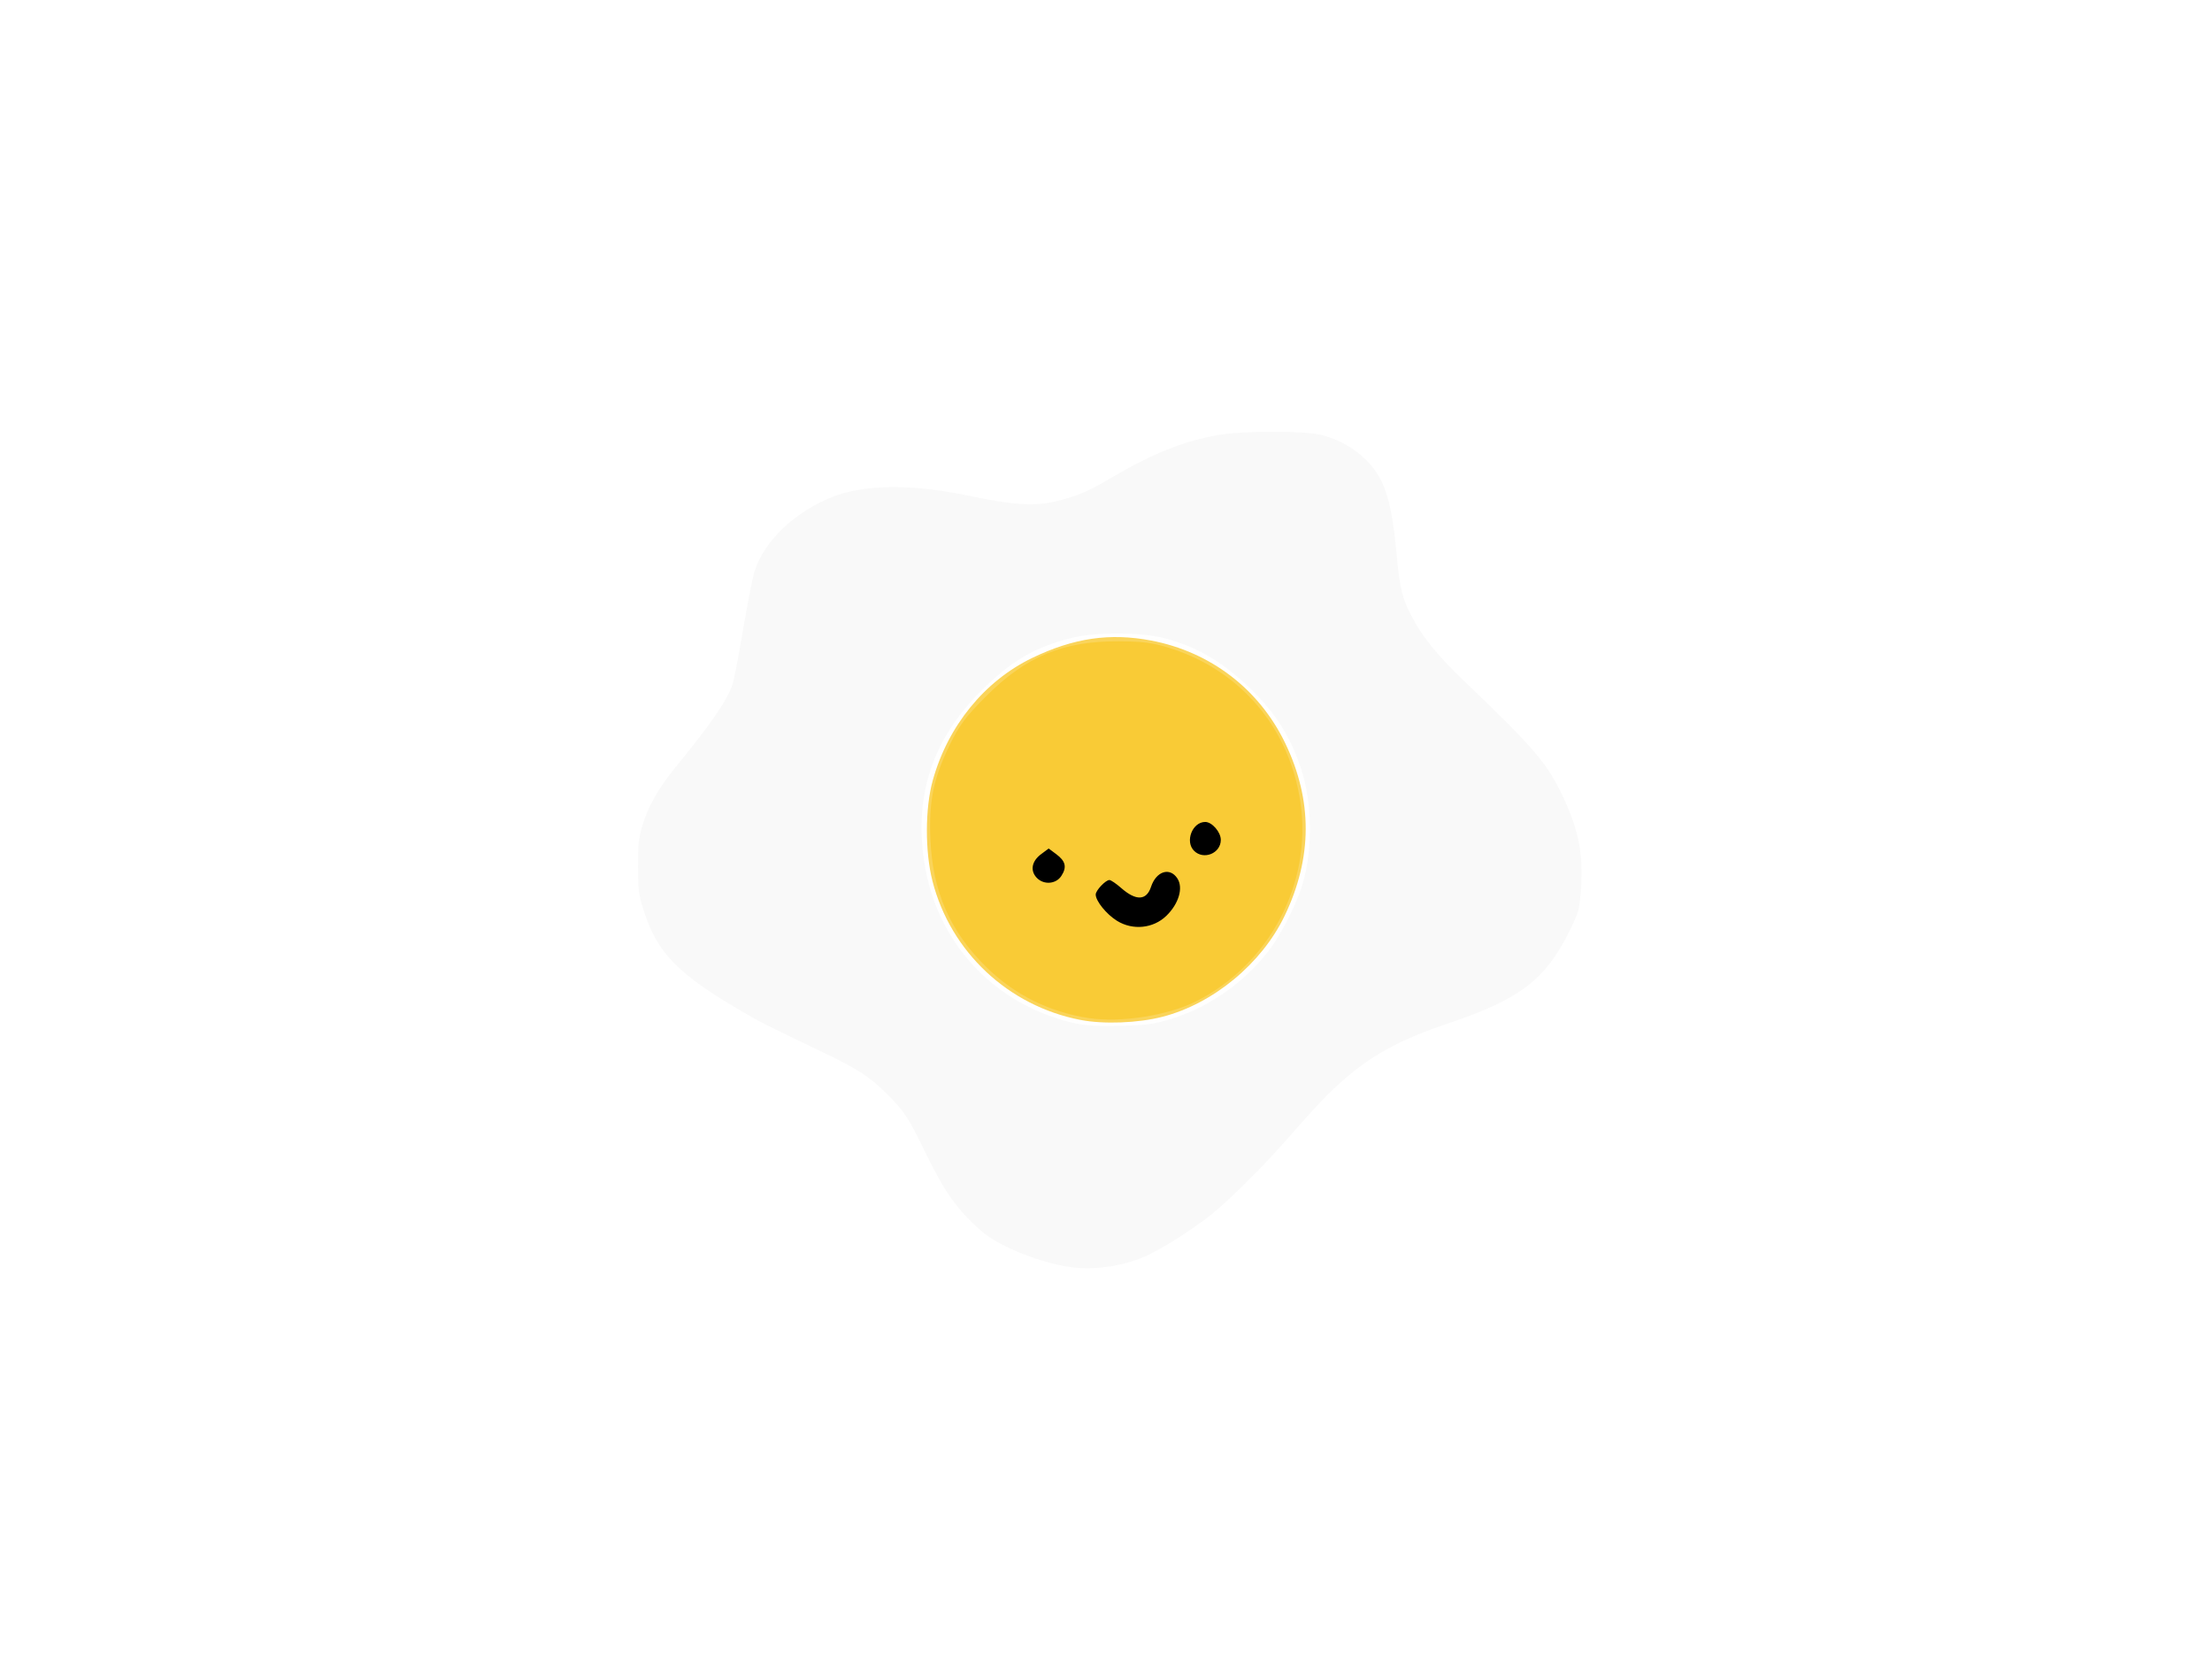
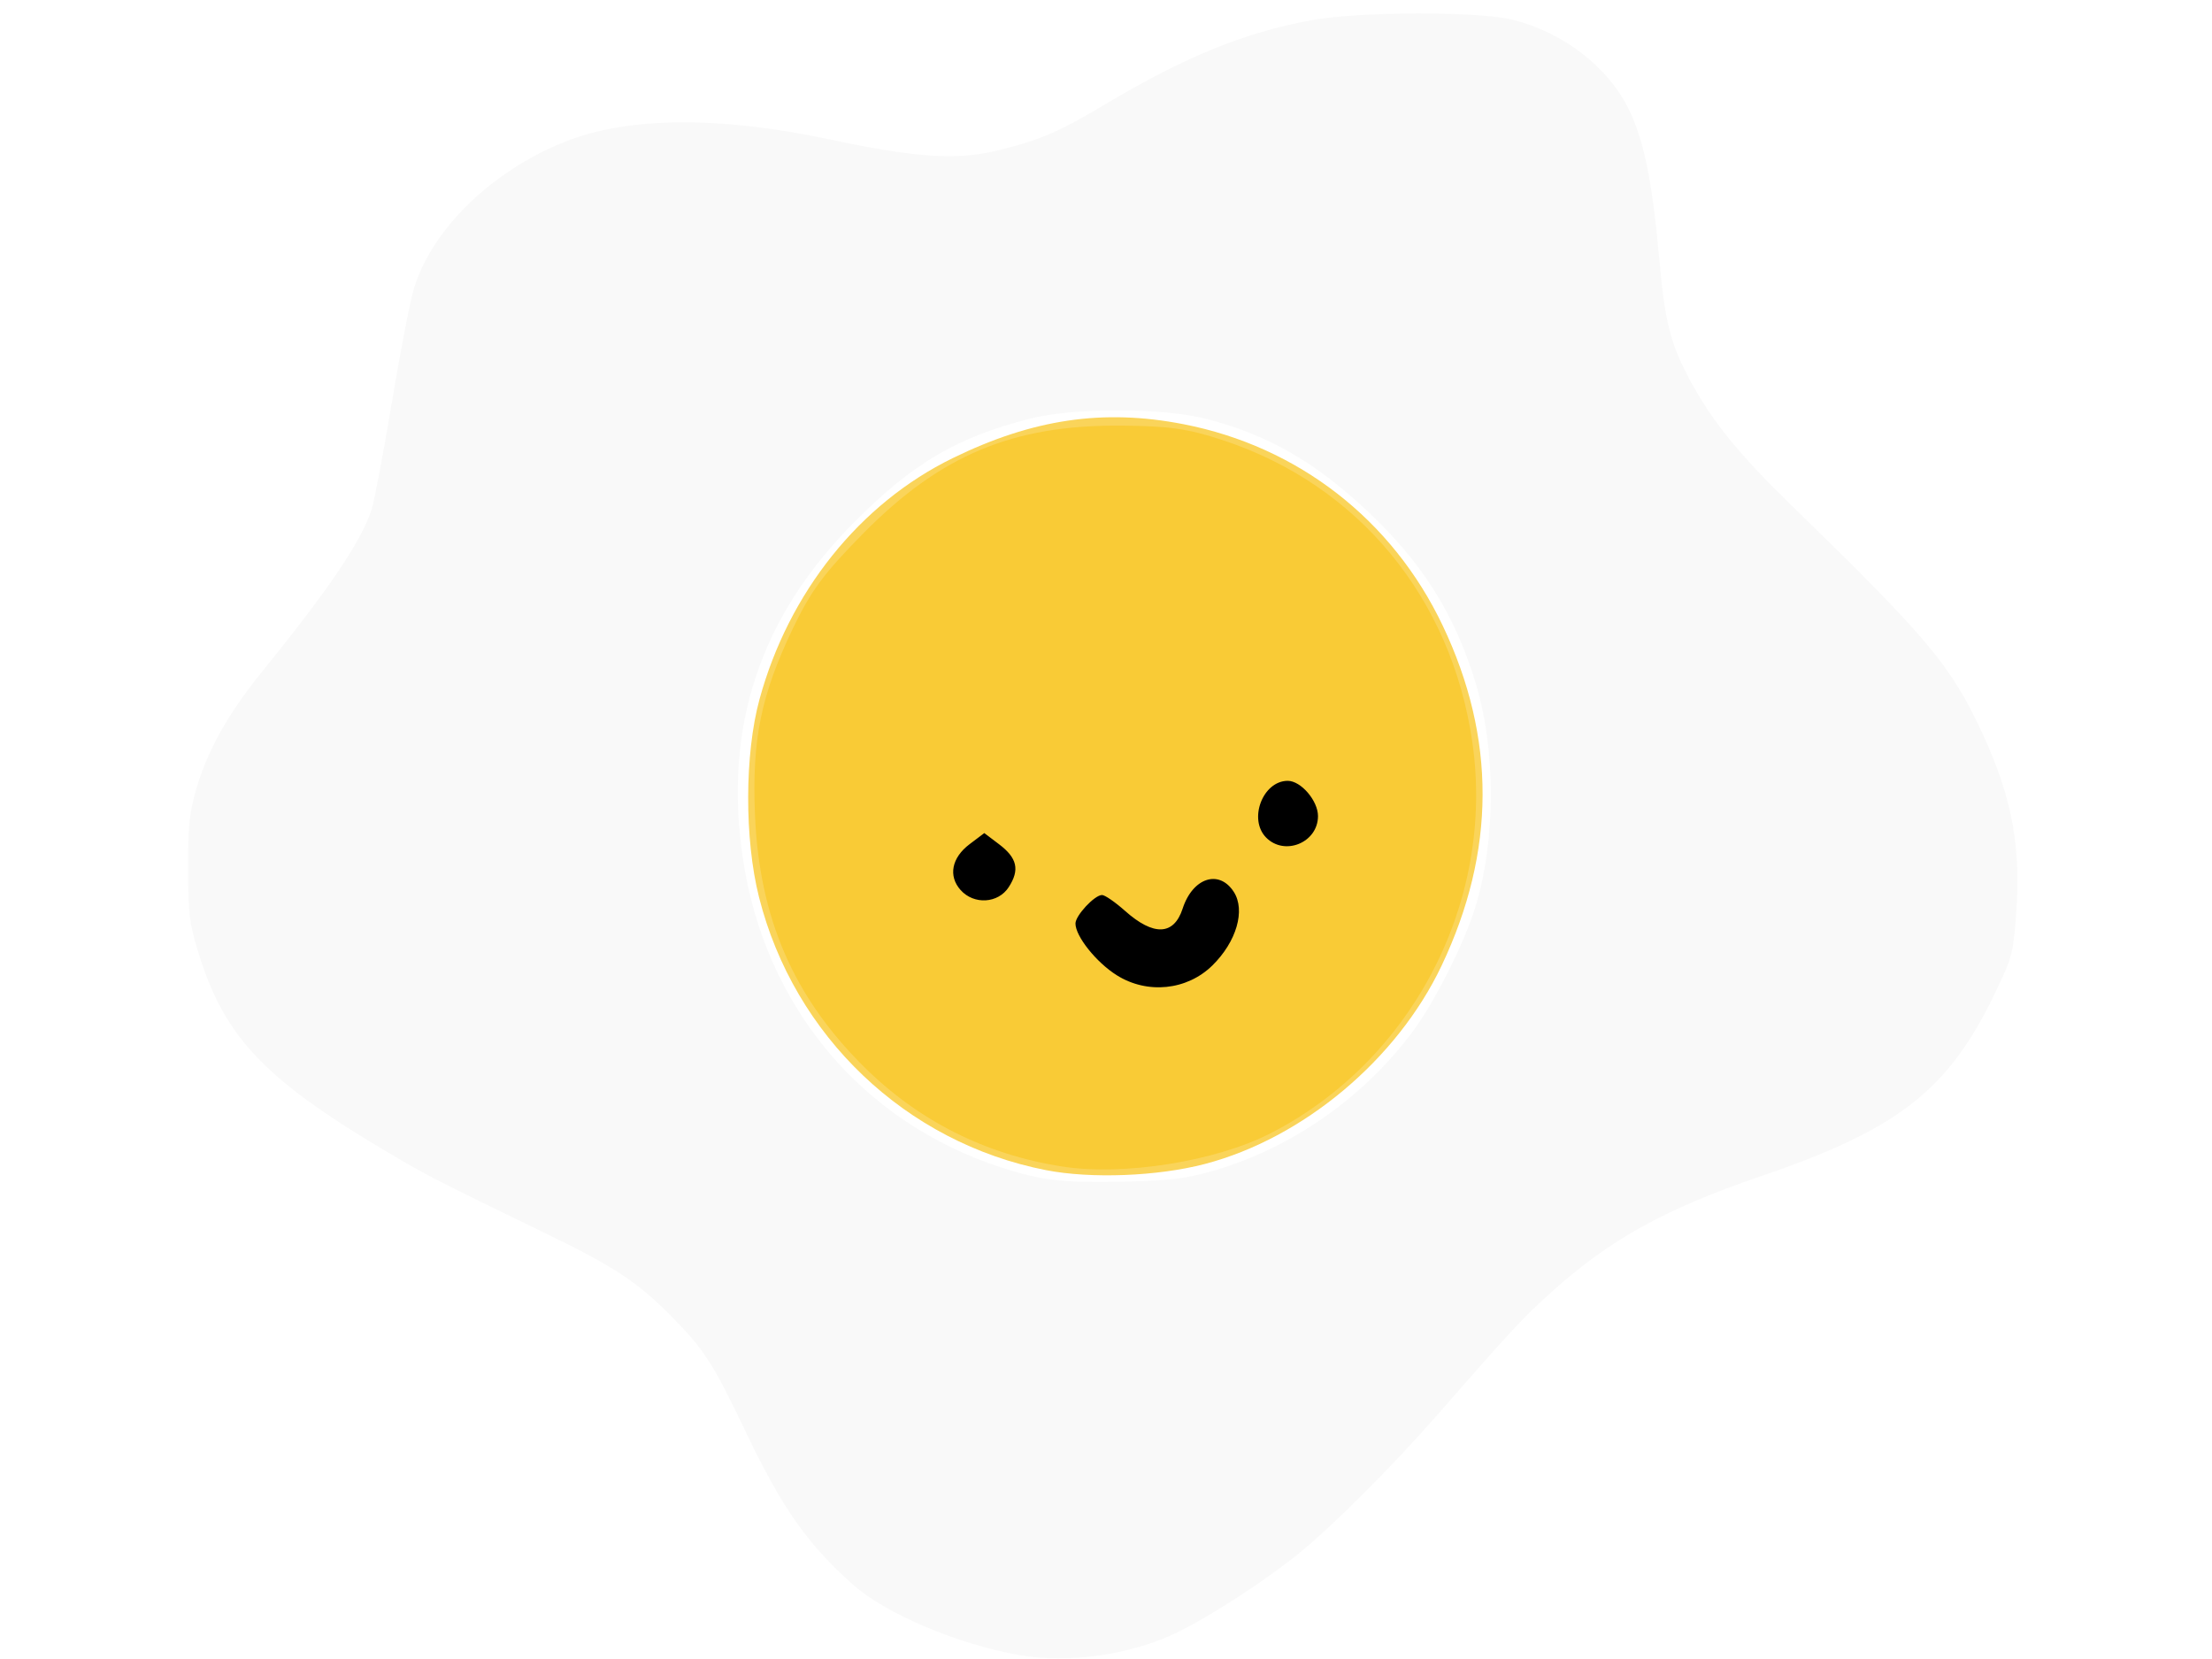
<svg xmlns="http://www.w3.org/2000/svg" version="1.1" id="svg5096" width="800" height="600" viewBox="0 0 800 600">
  <defs id="defs5100" />
-   <g id="g5690" transform="translate(1.271194,1.271187)">
-     <path style="fill:#fad45a" d="m 389.5,367.6 c -26.108,-5.04 -46.984,-24.622 -53.528,-50.21 -2.731,-10.678 -2.691,-26.337 0.093,-36.383 5.454,-19.68 18.694,-35.985 36.002,-44.336 14.974,-7.224 28.132,-9.136 43.095,-6.262 21.393,4.11 38.962,17.57 48.356,37.046 9.986,20.705 9.916,41.505 -0.211,62.544 -8.316,17.277 -25.824,31.733 -44.17,36.47 -8.804,2.273 -21.254,2.748 -29.637,1.13 z" id="path5698" />
-     <path style="fill:#f9cb36" d="m 392.536,366.934 c -14.329,-2.199 -26.838,-8.411 -37.022,-18.383 -13.152,-12.878 -19.5,-27.37 -20.295,-46.334 -0.578,-13.788 1.106,-21.947 7.061,-34.217 3.368,-6.94 5.786,-10.159 13.173,-17.539 14.409,-14.395 27.86,-19.936 48.047,-19.789 8.978,0.065 12.471,0.558 19,2.678 25.27,8.208 42.659,28.966 46.548,55.569 4.266,29.177 -11.121,58.536 -37.696,71.927 -10.23,5.155 -27.376,7.844 -38.817,6.088 z" id="path5696" />
-     <path style="fill:#000000" d="m 402.696,331.746 c -3.806,-2.363 -7.677,-7.144 -7.689,-9.496 -0.008,-1.47 3.563,-5.25 4.959,-5.25 0.531,0 2.454,1.307 4.273,2.904 5.344,4.692 9.128,4.547 10.765,-0.412 1.873,-5.675 6.792,-7.262 9.535,-3.075 2.219,3.386 0.515,9.17 -3.986,13.533 -4.739,4.593 -12.151,5.338 -17.855,1.796 z m -29.121,-15.664 c -2.334,-2.58 -1.666,-5.942 1.675,-8.427 l 2.75,-2.046 2.75,2.051 c 3.395,2.533 3.894,4.707 1.81,7.888 -1.976,3.016 -6.496,3.284 -8.985,0.533 z m 56.997,-9.654 C 427.214,303.071 429.953,296 434.612,296 c 2.458,0 5.638,3.656 5.638,6.482 0,4.871 -6.218,7.407 -9.679,3.946 z" id="path5694" />
-     <path style="fill:#000000" d="m 406.315,331.898 c -4.647,-1.344 -9.495,-6.539 -9.119,-9.77 0.435,-3.735 3.258,-3.814 7.367,-0.207 5.497,4.826 9.273,4.109 11.938,-2.269 1.344,-3.217 1.98,-3.731 4.289,-3.465 2.491,0.287 2.703,0.658 2.623,4.575 -0.1,4.878 -2.919,8.646 -8.131,10.867 -3.624,1.544 -4.472,1.57 -8.967,0.269 z m -31.27,-16.343 c -2.844,-3.427 1.079,-9.221 4.704,-6.948 3.568,2.237 2.285,8.393 -1.75,8.393 -0.965,0 -2.295,-0.65 -2.954,-1.445 z m 56.451,-10.559 C 427.814,300.927 433.916,295.316 437.8,299.2 c 1.661,1.661 1.5,4.357 -0.371,6.229 -2.1,2.1 -3.749,1.98 -5.932,-0.433 z" id="path5692" />
+   <g id="g5690" transform="matrix(1.938697,0,0,1.96646,-376.8429,-299.674)" style="stroke-width:0.512">
+     <path style="fill:#fad45a;stroke-width:0.512" d="m 389.5,367.6 c -26.108,-5.04 -46.984,-24.622 -53.528,-50.21 -2.731,-10.678 -2.691,-26.337 0.093,-36.383 5.454,-19.68 18.694,-35.985 36.002,-44.336 14.974,-7.224 28.132,-9.136 43.095,-6.262 21.393,4.11 38.962,17.57 48.356,37.046 9.986,20.705 9.916,41.505 -0.211,62.544 -8.316,17.277 -25.824,31.733 -44.17,36.47 -8.804,2.273 -21.254,2.748 -29.637,1.13 z" id="path5698" />
+     <path style="fill:#f9cb36;stroke-width:0.512" d="m 392.536,366.934 c -14.329,-2.199 -26.838,-8.411 -37.022,-18.383 -13.152,-12.878 -19.5,-27.37 -20.295,-46.334 -0.578,-13.788 1.106,-21.947 7.061,-34.217 3.368,-6.94 5.786,-10.159 13.173,-17.539 14.409,-14.395 27.86,-19.936 48.047,-19.789 8.978,0.065 12.471,0.558 19,2.678 25.27,8.208 42.659,28.966 46.548,55.569 4.266,29.177 -11.121,58.536 -37.696,71.927 -10.23,5.155 -27.376,7.844 -38.817,6.088 z" id="path5696" />
+     <path style="fill:#000000;stroke-width:0.512" d="m 402.696,331.746 c -3.806,-2.363 -7.677,-7.144 -7.689,-9.496 -0.008,-1.47 3.563,-5.25 4.959,-5.25 0.531,0 2.454,1.307 4.273,2.904 5.344,4.692 9.128,4.547 10.765,-0.412 1.873,-5.675 6.792,-7.262 9.535,-3.075 2.219,3.386 0.515,9.17 -3.986,13.533 -4.739,4.593 -12.151,5.338 -17.855,1.796 z m -29.121,-15.664 c -2.334,-2.58 -1.666,-5.942 1.675,-8.427 l 2.75,-2.046 2.75,2.051 c 3.395,2.533 3.894,4.707 1.81,7.888 -1.976,3.016 -6.496,3.284 -8.985,0.533 z m 56.997,-9.654 C 427.214,303.071 429.953,296 434.612,296 c 2.458,0 5.638,3.656 5.638,6.482 0,4.871 -6.218,7.407 -9.679,3.946 z" id="path5694" />
+     <path style="fill:#000000;stroke-width:0.512" d="m 406.315,331.898 c -4.647,-1.344 -9.495,-6.539 -9.119,-9.77 0.435,-3.735 3.258,-3.814 7.367,-0.207 5.497,4.826 9.273,4.109 11.938,-2.269 1.344,-3.217 1.98,-3.731 4.289,-3.465 2.491,0.287 2.703,0.658 2.623,4.575 -0.1,4.878 -2.919,8.646 -8.131,10.867 -3.624,1.544 -4.472,1.57 -8.967,0.269 z m -31.27,-16.343 c -2.844,-3.427 1.079,-9.221 4.704,-6.948 3.568,2.237 2.285,8.393 -1.75,8.393 -0.965,0 -2.295,-0.65 -2.954,-1.445 z m 56.451,-10.559 C 427.814,300.927 433.916,295.316 437.8,299.2 c 1.661,1.661 1.5,4.357 -0.371,6.229 -2.1,2.1 -3.749,1.98 -5.932,-0.433 z" id="path5692" />
  </g>
-   <path style="fill:#f9f9f9;stroke:none;stroke-width:1" d="m 385.711,458.044 c -11.466,-2.01 -24.84,-7.596 -30.891,-12.904 -8.535,-7.487 -13.228,-14.058 -19.945,-27.924 -6.257,-12.917 -7.799,-15.284 -13.988,-21.473 -6.233,-6.233 -10.623,-9.097 -23.116,-15.082 -20.095,-9.627 -22.007,-10.583 -27.698,-13.857 -25.047,-14.407 -32.613,-22.163 -37.602,-38.551 -1.502,-4.933 -1.705,-6.676 -1.729,-14.807 -0.023,-7.73 0.206,-10.036 1.42,-14.301 2.052,-7.213 5.91,-14.065 12.306,-21.855 12.615,-15.366 18.569,-24.045 20.484,-29.863 0.533,-1.619 2.245,-10.523 3.804,-19.786 1.559,-9.264 3.416,-18.702 4.127,-20.975 3.412,-10.916 14.498,-21.538 28.086,-26.91 11.725,-4.636 28.802,-4.789 49.506,-0.444 15.947,3.347 23.643,3.854 31.15,2.053 7.944,-1.906 11.534,-3.414 20.015,-8.412 15.004,-8.841 26.187,-13.339 38.771,-15.593 8.922,-1.598 31.128,-1.637 37.435,-0.066 9.526,2.373 17.811,8.694 21.692,16.548 2.789,5.644 4.342,13.189 5.649,27.461 1.077,11.755 2.07,15.578 5.841,22.482 3.974,7.277 9.053,13.45 18.598,22.605 25.847,24.791 30.044,29.738 35.932,42.349 5.525,11.835 7.18,20.885 6.154,33.649 -0.539,6.709 -0.744,7.444 -3.845,13.823 -8.739,17.974 -18.02,25.13 -43.876,33.825 -17.625,5.928 -27.92,11.537 -38.771,21.124 -5.365,4.74 -7.926,7.454 -21.424,22.708 -8.281,9.358 -19.677,20.591 -25.928,25.555 -6.407,5.089 -16.434,11.503 -22.619,14.469 -8.599,4.124 -20.305,5.768 -29.54,4.15 z m 35.828,-88.933 c 14.692,-4.056 28.341,-13.388 37.675,-25.759 4.054,-5.373 9.539,-16.096 11.613,-22.705 3.917,-12.481 3.916,-29.271 -0.004,-41.731 -3.92,-12.46 -9.899,-21.789 -19.967,-31.153 -9.826,-9.138 -18.8,-14.206 -30.239,-17.077 -8.257,-2.072 -24.768,-2.074 -32.929,-0.003 -13.581,3.447 -21.684,8.147 -32.541,18.875 -17.723,17.513 -24.563,37.784 -20.915,61.984 4.095,27.166 22.119,48.45 48.103,56.804 7.595,2.442 11.616,2.9 23.118,2.633 8.474,-0.197 11.156,-0.508 16.085,-1.869 z" id="path5712" />
+   <path style="fill:#f9f9f9;stroke:none;stroke-width:1" d="m 368.469,598.552 c -22.229,-3.952 -48.158,-14.938 -59.888,-25.374 -16.546,-14.722 -25.645,-27.644 -38.667,-54.91 -12.131,-25.4 -15.12,-30.055 -27.119,-42.226 -12.084,-12.257 -20.594,-17.889 -44.814,-29.658 -38.958,-18.93 -42.664,-20.811 -53.699,-27.249 -48.559,-28.33 -63.226,-43.583 -72.898,-75.808 -2.912,-9.701 -3.306,-13.127 -3.352,-29.118 -0.044,-15.201 0.4,-19.735 2.752,-28.122 3.978,-14.184 11.458,-27.658 23.858,-42.977 24.457,-30.216 36,-47.284 39.713,-58.724 1.033,-3.183 4.352,-20.692 7.375,-38.909 3.023,-18.217 6.623,-36.777 8,-41.246 6.615,-21.465 28.108,-42.353 54.451,-52.917 22.731,-9.116 55.838,-9.417 95.977,-0.873 30.916,6.581 45.837,7.578 60.391,4.037 15.402,-3.748 22.361,-6.714 38.803,-16.542 29.088,-17.386 50.768,-26.231 75.166,-30.664 17.296,-3.143 60.348,-3.219 72.574,-0.129 18.467,4.667 34.53,17.096 42.055,32.541 5.408,11.099 8.417,25.935 10.953,54.002 2.088,23.116 4.014,30.633 11.324,44.211 7.705,14.311 17.551,26.45 36.056,44.452 50.11,48.75 58.247,58.478 69.661,83.278 10.712,23.273 13.92,41.069 11.931,66.169 -1.046,13.194 -1.442,14.638 -7.454,27.182 -16.942,35.345 -34.936,49.416 -85.062,66.516 -34.169,11.657 -54.128,22.687 -75.166,41.54 -10.402,9.322 -15.366,14.659 -41.535,44.655 -16.054,18.402 -38.149,40.491 -50.266,50.252 -12.422,10.007 -31.861,22.62 -43.851,28.452 -16.671,8.109 -39.365,11.343 -57.269,8.16 z m 69.459,-174.883 c 28.484,-7.977 54.944,-26.327 73.04,-50.653 7.86,-10.566 18.493,-31.652 22.515,-44.649 7.595,-24.543 7.592,-57.559 -0.008,-82.061 -7.599,-24.503 -19.19,-42.847 -38.711,-61.261 -19.049,-17.969 -36.447,-27.936 -58.624,-33.581 -16.008,-4.075 -48.018,-4.078 -63.839,-0.005 -26.329,6.778 -42.038,16.021 -63.086,37.117 -34.36,34.439 -47.621,74.3 -40.548,121.888 7.939,53.421 42.883,95.275 93.258,111.703 14.724,4.802 22.52,5.702 44.819,5.178 16.428,-0.387 21.628,-0.999 31.183,-3.675 z" id="path5712" />
</svg>
